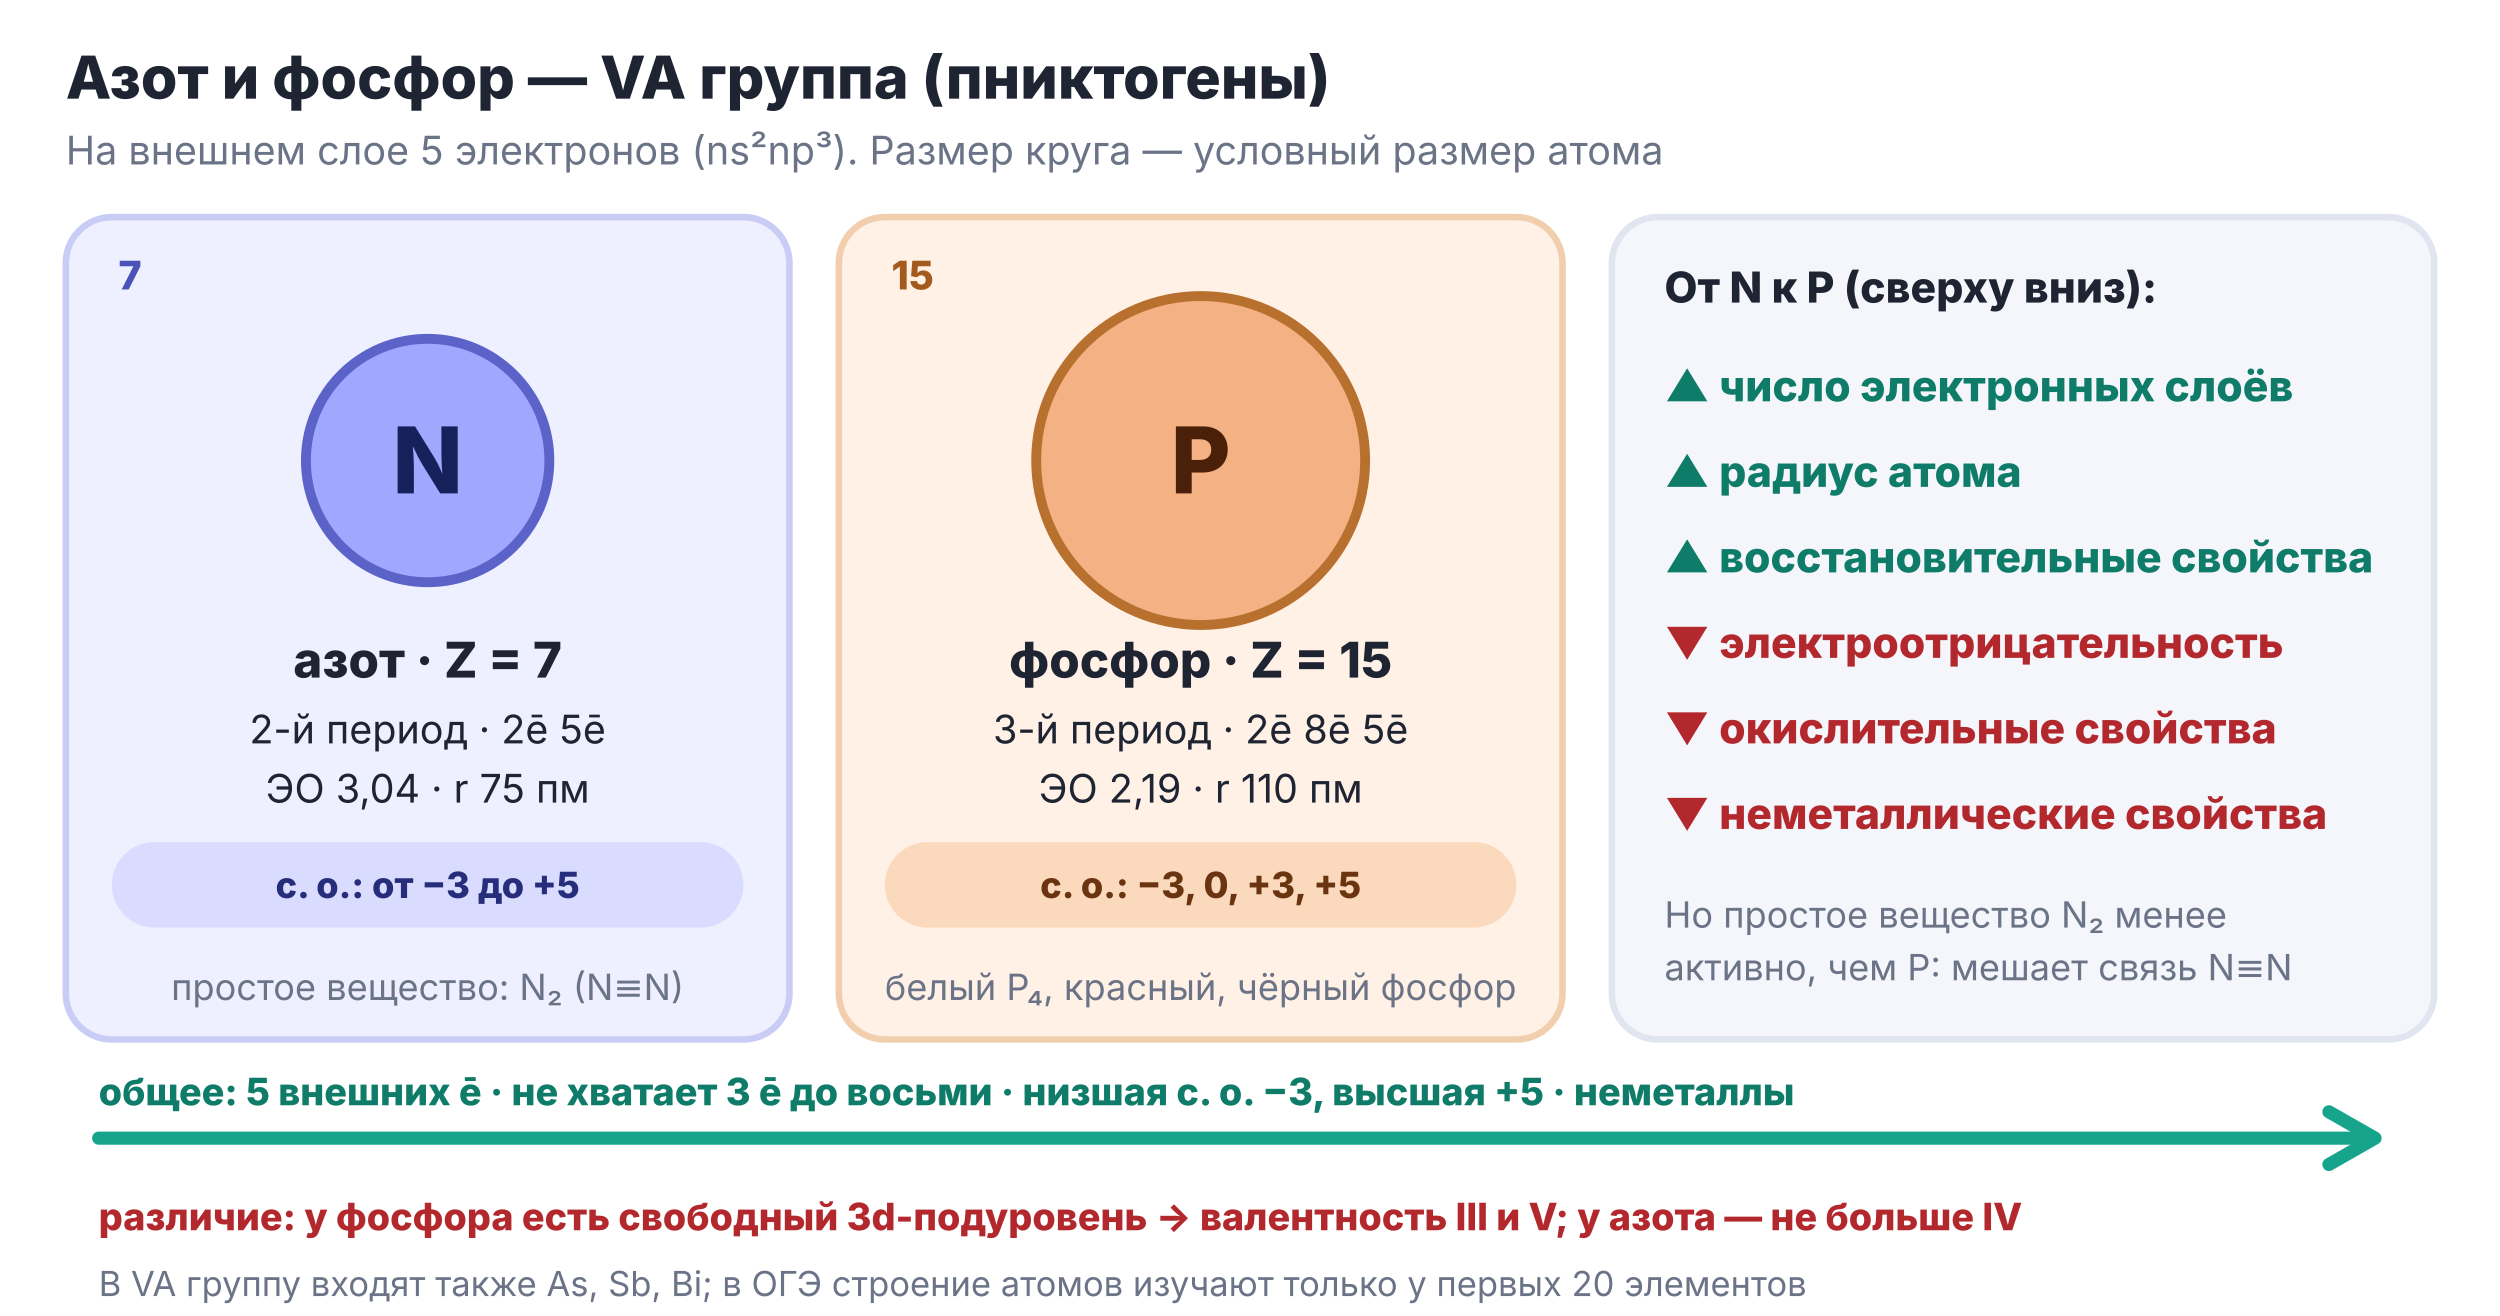
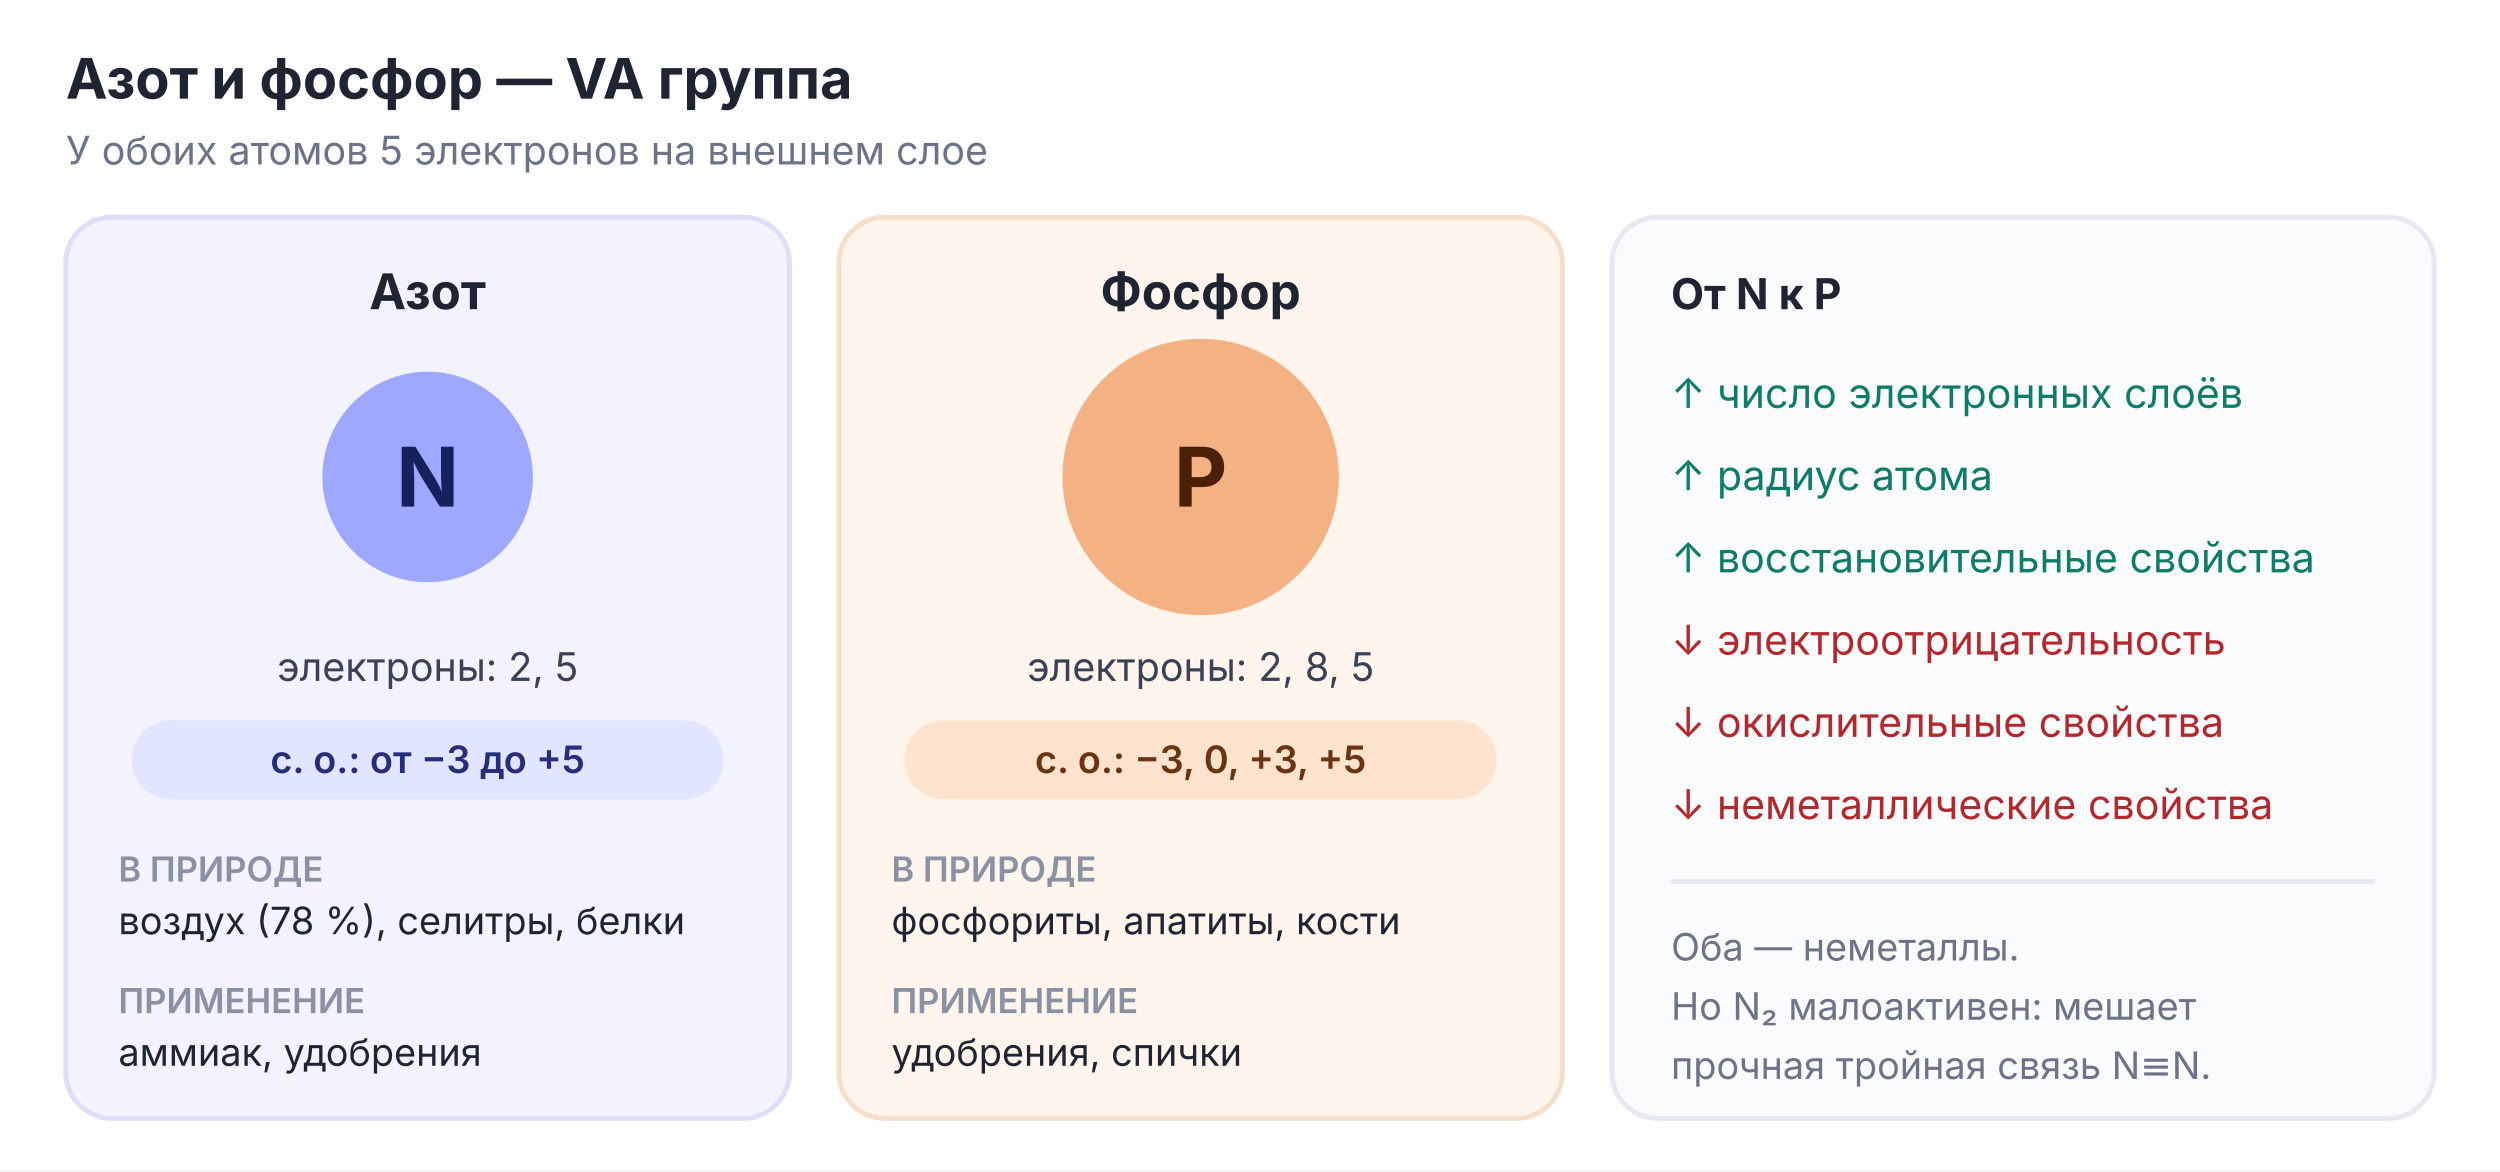
- <svg xmlns="http://www.w3.org/2000/svg" viewBox="0 0 760 400" width="760" height="400" role="img" aria-label="Азот и фосфор — элементы VA группы. У обоих 5 электронов на внешнем слое. От азота к фосфору радиус растёт, электроотрицательность и окислительные свойства уменьшаются">
+ <svg xmlns="http://www.w3.org/2000/svg" viewBox="0 0 760 356" width="760" height="356" role="img" aria-label="Азот и фосфор — элементы VA группы, у обоих 5 электронов на внешнем слое. Азот: степени окисления от −3 до +5, в природе — воздух и селитры; применение — аммиак, удобрения. Фосфор: степени окисления −3, 0, +3, +5, в природе — фосфориты, апатиты, кости; применение — удобрения, спички. От азота к фосфору растут число слоёв, радиус и восстановительные свойства, уменьшаются электроотрицательность, окислительные и неметаллические свойства">
  <style>text{font-family:Inter,system-ui,-apple-system,"Segoe UI",sans-serif}</style>
-   <rect width="760" height="400" fill="#ffffff" />
-   <text x="20" y="30" font-size="18" font-weight="800" fill="#1f2433">Азот и фосфор — VA группа (пниктогены)</text>
-   <text x="20" y="50" font-size="12" fill="#6b7387">На внешнем слое 5 электронов (ns²np³). Размер круга — условный размер атома</text>
+   <rect width="760" height="356" fill="#ffffff" />
+   <text x="20" y="30" font-size="17" font-weight="700" fill="#1f2433">Азот и фосфор — VA группа</text>
+   <text x="20" y="50" font-size="12" fill="#6b7387">У обоих атомов 5 электронов на внешнем слое</text>
  <g>
-     <rect x="20" y="66" width="220" height="250" rx="14" fill="#eef0ff" stroke="#c9cdf5" stroke-width="2" />
-     <text x="36" y="88" font-size="12" font-weight="800" fill="#4b52b8">7</text>
-     <circle cx="130" cy="140" r="37" fill="#9fa8ff" stroke="#5b63c9" stroke-width="3" />
-     <text x="130" y="150" text-anchor="middle" font-size="28" font-weight="800" fill="#16205a">N</text>
-     <text x="130" y="206" text-anchor="middle" font-size="15" font-weight="800" fill="#1f2433">азот · Z = 7</text>
-     <text x="130" y="226" text-anchor="middle" font-size="12" fill="#1f2433">2-й период · 2ē 5ē</text>
-     <text x="130" y="244" text-anchor="middle" font-size="12" fill="#1f2433">ЭО 3,04 · r 75 пм</text>
-     <rect x="34" y="256" width="192" height="26" rx="13" fill="#d9dcff" />
-     <text x="130" y="273" text-anchor="middle" font-size="11" font-weight="800" fill="#262d7a">с. о.: от −3 до +5</text>
-     <text x="130" y="304" text-anchor="middle" font-size="11" fill="#6b7387">простое вещество: N₂ (N≡N)</text>
+     <rect x="20" y="66" width="220" height="274" rx="14" fill="#f2f3ff" stroke="#dcdff7" stroke-width="1.5" />
+     <text x="130" y="94" text-anchor="middle" font-size="15" font-weight="700" fill="#1f2433">Азот</text>
+     <circle cx="130" cy="145" r="32" fill="#9fa8ff" />
+     <text x="130" y="154" text-anchor="middle" font-size="25" font-weight="700" fill="#16205a">N</text>
+     <text x="130" y="207" text-anchor="middle" font-size="12" fill="#3a4056">электроны: 2, 5</text>
+     <rect x="40" y="219" width="180" height="24" rx="12" fill="#e2e5ff" />
+     <text x="130" y="235" text-anchor="middle" font-size="11.5" font-weight="600" fill="#262d7a">с. о.: от −3 до +5</text>
+     <text x="36" y="268" font-size="10.5" font-weight="600" fill="#8a91a3">В ПРИРОДЕ</text>
+     <text x="36" y="284" font-size="11.5" fill="#1f2433">воздух (78 %), селитры, белки</text>
+     <text x="36" y="308" font-size="10.5" font-weight="600" fill="#8a91a3">ПРИМЕНЕНИЕ</text>
+     <text x="36" y="324" font-size="11.5" fill="#1f2433">аммиак, удобрения</text>
  </g>
  <g>
-     <rect x="255" y="66" width="220" height="250" rx="14" fill="#fff1e6" stroke="#f1cfae" stroke-width="2" />
-     <text x="271" y="88" font-size="12" font-weight="800" fill="#a35a1c">15</text>
-     <circle cx="365" cy="140" r="50" fill="#f4b183" stroke="#b8702f" stroke-width="3" />
-     <text x="365" y="150" text-anchor="middle" font-size="28" font-weight="800" fill="#4a2108">P</text>
-     <text x="365" y="206" text-anchor="middle" font-size="15" font-weight="800" fill="#1f2433">фосфор · Z = 15</text>
-     <text x="365" y="226" text-anchor="middle" font-size="12" fill="#1f2433">3-й период · 2ē 8ē 5ē</text>
-     <text x="365" y="244" text-anchor="middle" font-size="12" fill="#1f2433">ЭО 2,19 · r 110 пм</text>
-     <rect x="269" y="256" width="192" height="26" rx="13" fill="#fbd9bd" />
-     <text x="365" y="273" text-anchor="middle" font-size="11" font-weight="800" fill="#6b3410">с. о.: −3, 0, +3, +5</text>
-     <text x="365" y="304" text-anchor="middle" font-size="11" fill="#6b7387">белый P₄, красный, чёрный фосфор</text>
+     <rect x="255" y="66" width="220" height="274" rx="14" fill="#fff5ec" stroke="#f5dfca" stroke-width="1.5" />
+     <text x="365" y="94" text-anchor="middle" font-size="15" font-weight="700" fill="#1f2433">Фосфор</text>
+     <circle cx="365" cy="145" r="42" fill="#f4b183" />
+     <text x="365" y="154" text-anchor="middle" font-size="25" font-weight="700" fill="#4a2108">P</text>
+     <text x="365" y="207" text-anchor="middle" font-size="12" fill="#3a4056">электроны: 2, 8, 5</text>
+     <rect x="275" y="219" width="180" height="24" rx="12" fill="#fde3cd" />
+     <text x="365" y="235" text-anchor="middle" font-size="11.5" font-weight="600" fill="#6b3410">с. о.: −3, 0, +3, +5</text>
+     <text x="271" y="268" font-size="10.5" font-weight="600" fill="#8a91a3">В ПРИРОДЕ</text>
+     <text x="271" y="284" font-size="11.5" fill="#1f2433">фосфориты, апатиты, кости</text>
+     <text x="271" y="308" font-size="10.5" font-weight="600" fill="#8a91a3">ПРИМЕНЕНИЕ</text>
+     <text x="271" y="324" font-size="11.5" fill="#1f2433">удобрения, спички</text>
  </g>
  <g>
-     <rect x="490" y="66" width="250" height="250" rx="14" fill="#f4f6fb" stroke="#e1e5f0" stroke-width="2" />
-     <text x="506" y="92" font-size="13" font-weight="800" fill="#1f2433">От N к P (сверху вниз):</text>
-     <text x="506" y="122" font-size="13" font-weight="800" fill="#0f7c69">▲ число электронных слоёв</text>
-     <text x="506" y="148" font-size="13" font-weight="800" fill="#0f7c69">▲ радиус атома</text>
-     <text x="506" y="174" font-size="13" font-weight="800" fill="#0f7c69">▲ восстановительные свойства</text>
-     <text x="506" y="200" font-size="13" font-weight="800" fill="#b3282d">▼ электроотрицательность</text>
-     <text x="506" y="226" font-size="13" font-weight="800" fill="#b3282d">▼ окислительные свойства</text>
-     <text x="506" y="252" font-size="13" font-weight="800" fill="#b3282d">▼ неметаллические свойства</text>
-     <text x="506" y="282" font-size="11" fill="#6b7387">Но простое вещество N₂ менее</text>
-     <text x="506" y="298" font-size="11" fill="#6b7387">активно, чем P: мешает связь N≡N</text>
+     <rect x="490" y="66" width="250" height="274" rx="14" fill="#fafbfd" stroke="#e6e9f0" stroke-width="1.5" />
+     <text x="508" y="94" font-size="13" font-weight="700" fill="#1f2433">От N к P</text>
+     <text x="508" y="124" font-size="12.5" fill="#0f7c69">↑ число электронных слоёв</text>
+     <text x="508" y="149" font-size="12.5" fill="#0f7c69">↑ радиус атома</text>
+     <text x="508" y="174" font-size="12.5" fill="#0f7c69">↑ восстановительные свойства</text>
+     <text x="508" y="199" font-size="12.5" fill="#b3282d">↓ электроотрицательность</text>
+     <text x="508" y="224" font-size="12.5" fill="#b3282d">↓ окислительные свойства</text>
+     <text x="508" y="249" font-size="12.5" fill="#b3282d">↓ неметаллические свойства</text>
+     <line x1="508" y1="268" x2="722" y2="268" stroke="#e6e9f0" stroke-width="1.5" />
+     <text x="508" y="292" font-size="11.5" fill="#6b7387">Оба — неметаллы.</text>
+     <text x="508" y="310" font-size="11.5" fill="#6b7387">Но N₂ малоактивен: мешает</text>
+     <text x="508" y="328" font-size="11.5" fill="#6b7387">прочная тройная связь N≡N.</text>
  </g>
-   <g stroke-linecap="round" stroke-linejoin="round" fill="none">
-     <line x1="30" y1="346" x2="720" y2="346" stroke="#16a58c" stroke-width="4" />
-     <polyline points="708,338 722,346 708,354" stroke="#16a58c" stroke-width="4" />
-   </g>
-   <text x="30" y="336" font-size="11.5" font-weight="800" fill="#0f7c69">общее: 5 внешних ē · не хватает 3 ē до восьми · низшая с. о. −3, высшая +5 · неметаллы</text>
-   <text x="30" y="374" font-size="11.5" font-weight="800" fill="#b3282d">различие: у фосфора есть свободный 3d-подуровень → валентность III и V; у азота — не больше IV</text>
-   <text x="30" y="394" font-size="10.5" fill="#6b7387">В VA группу входят также As, Sb, Bi; в ОГЭ строение атомов изучают только у первых 20 элементов</text>
</svg>
